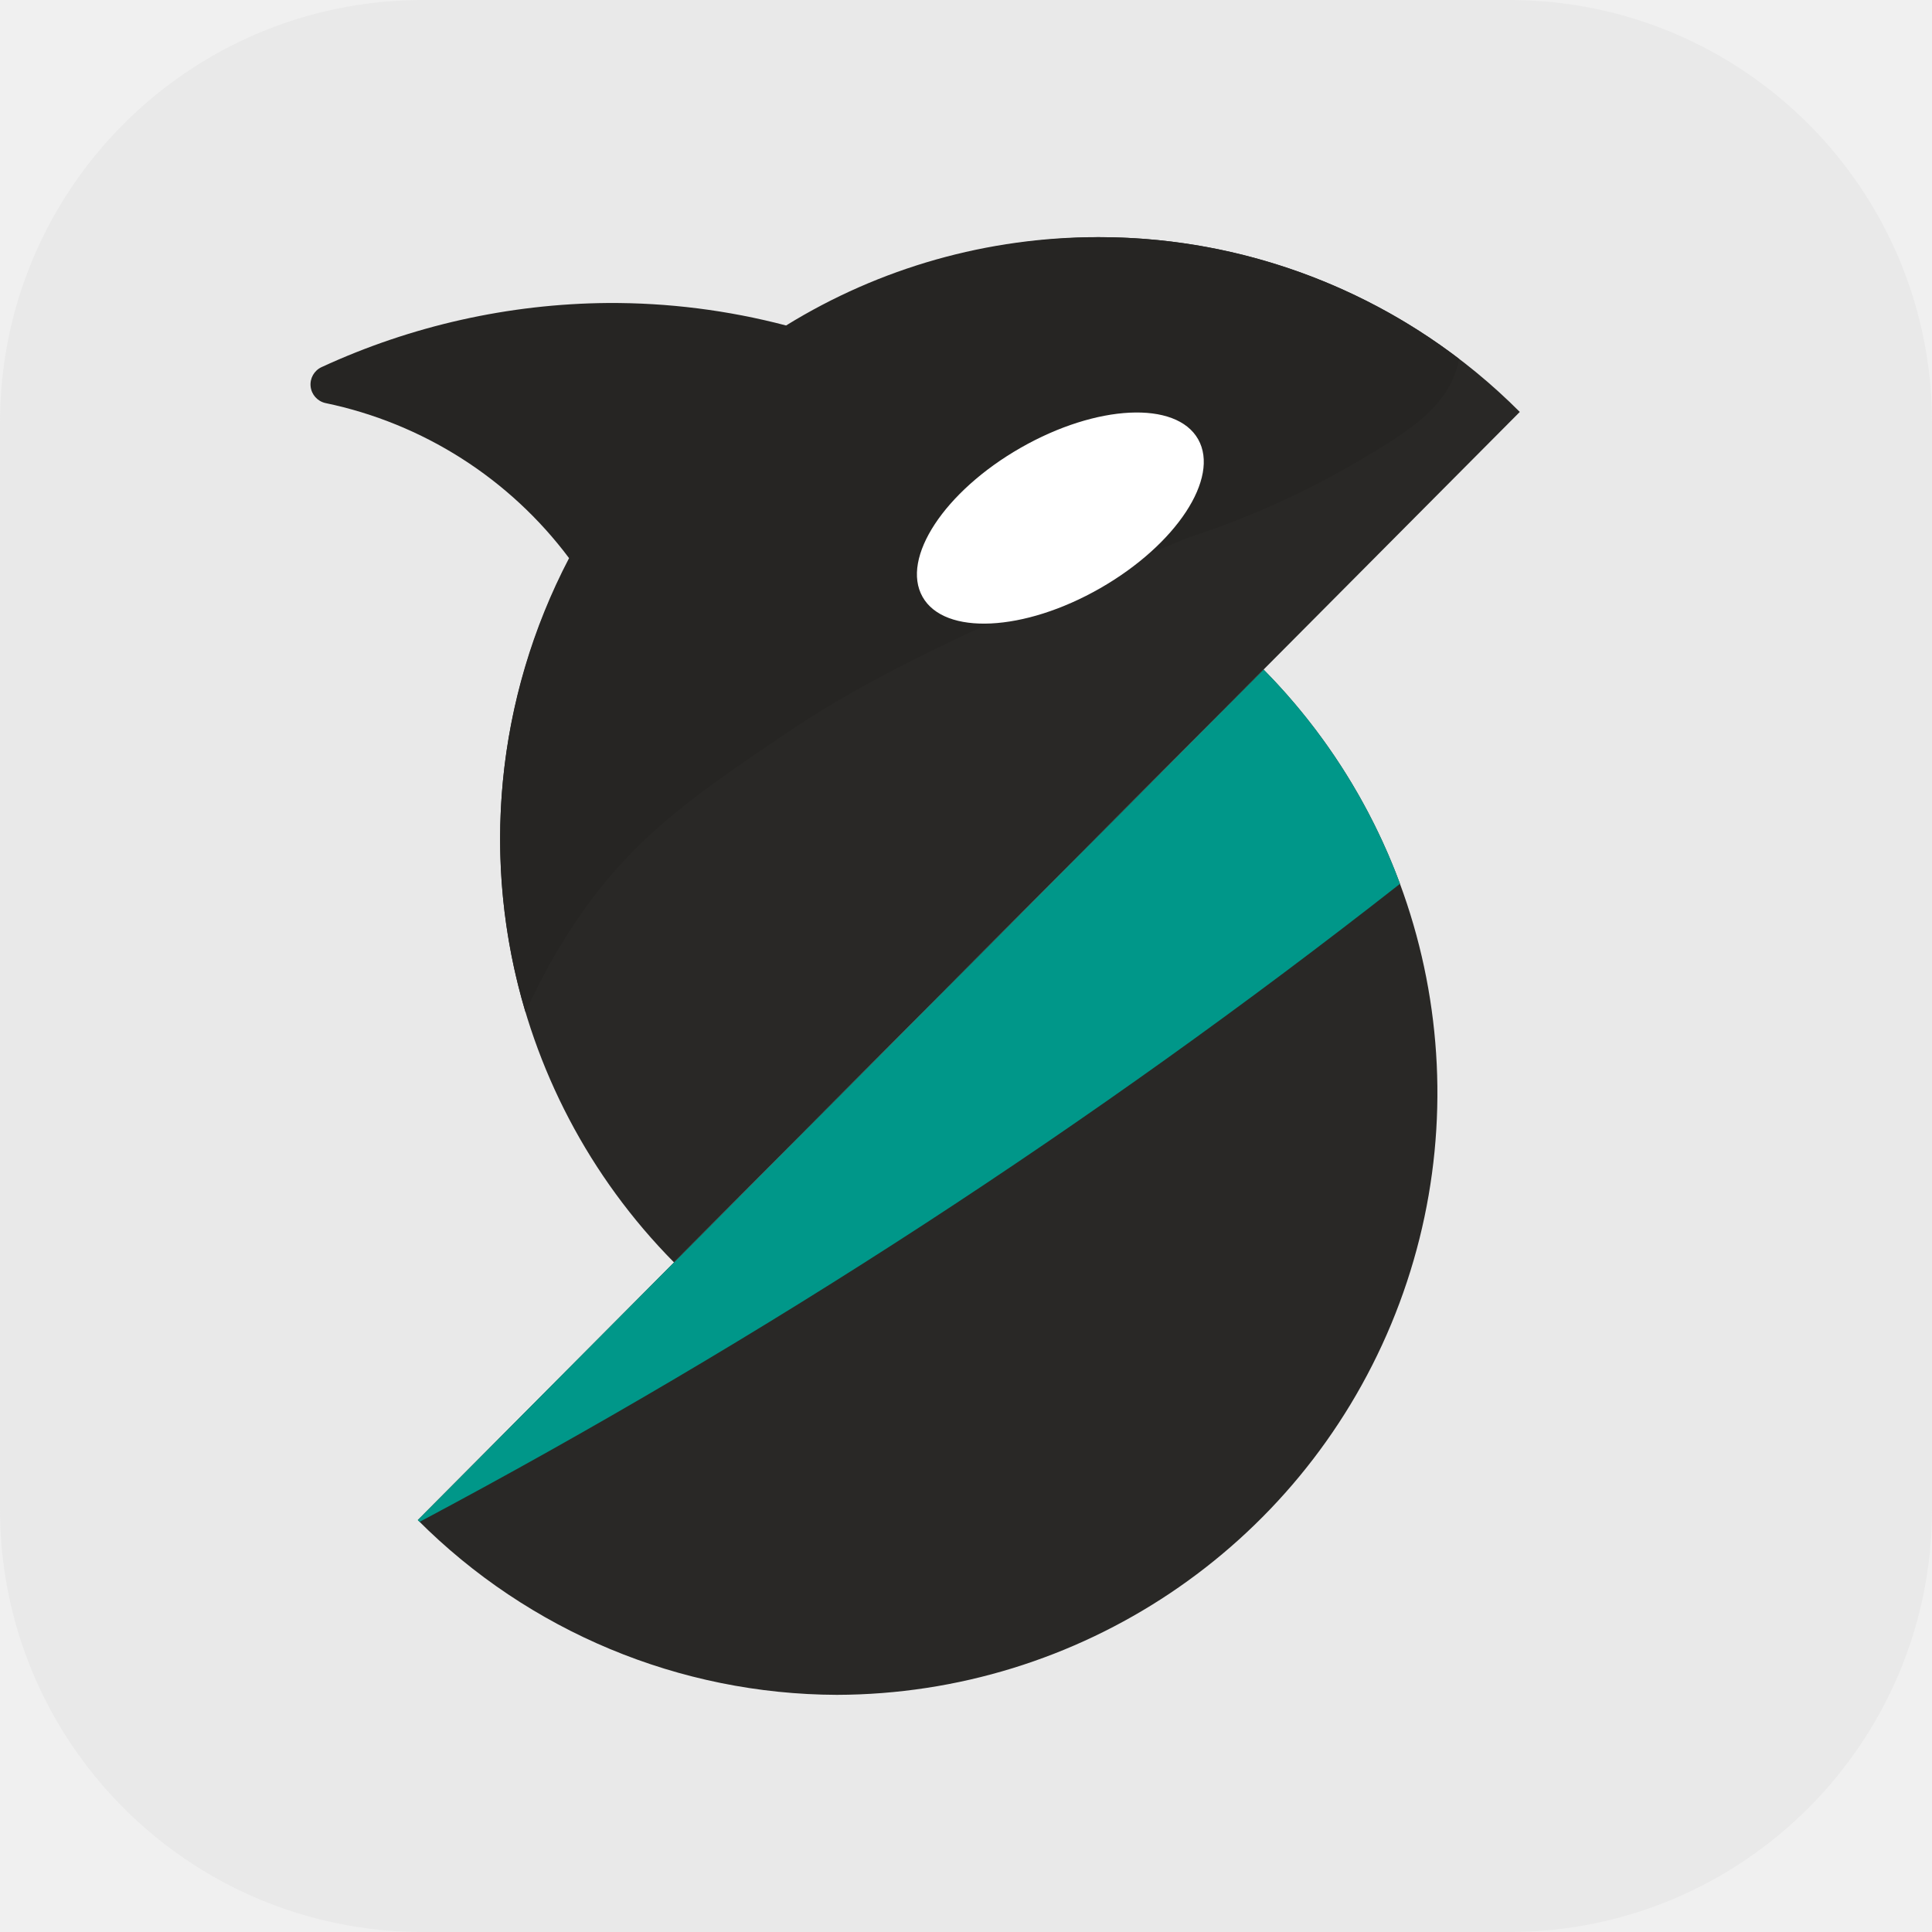
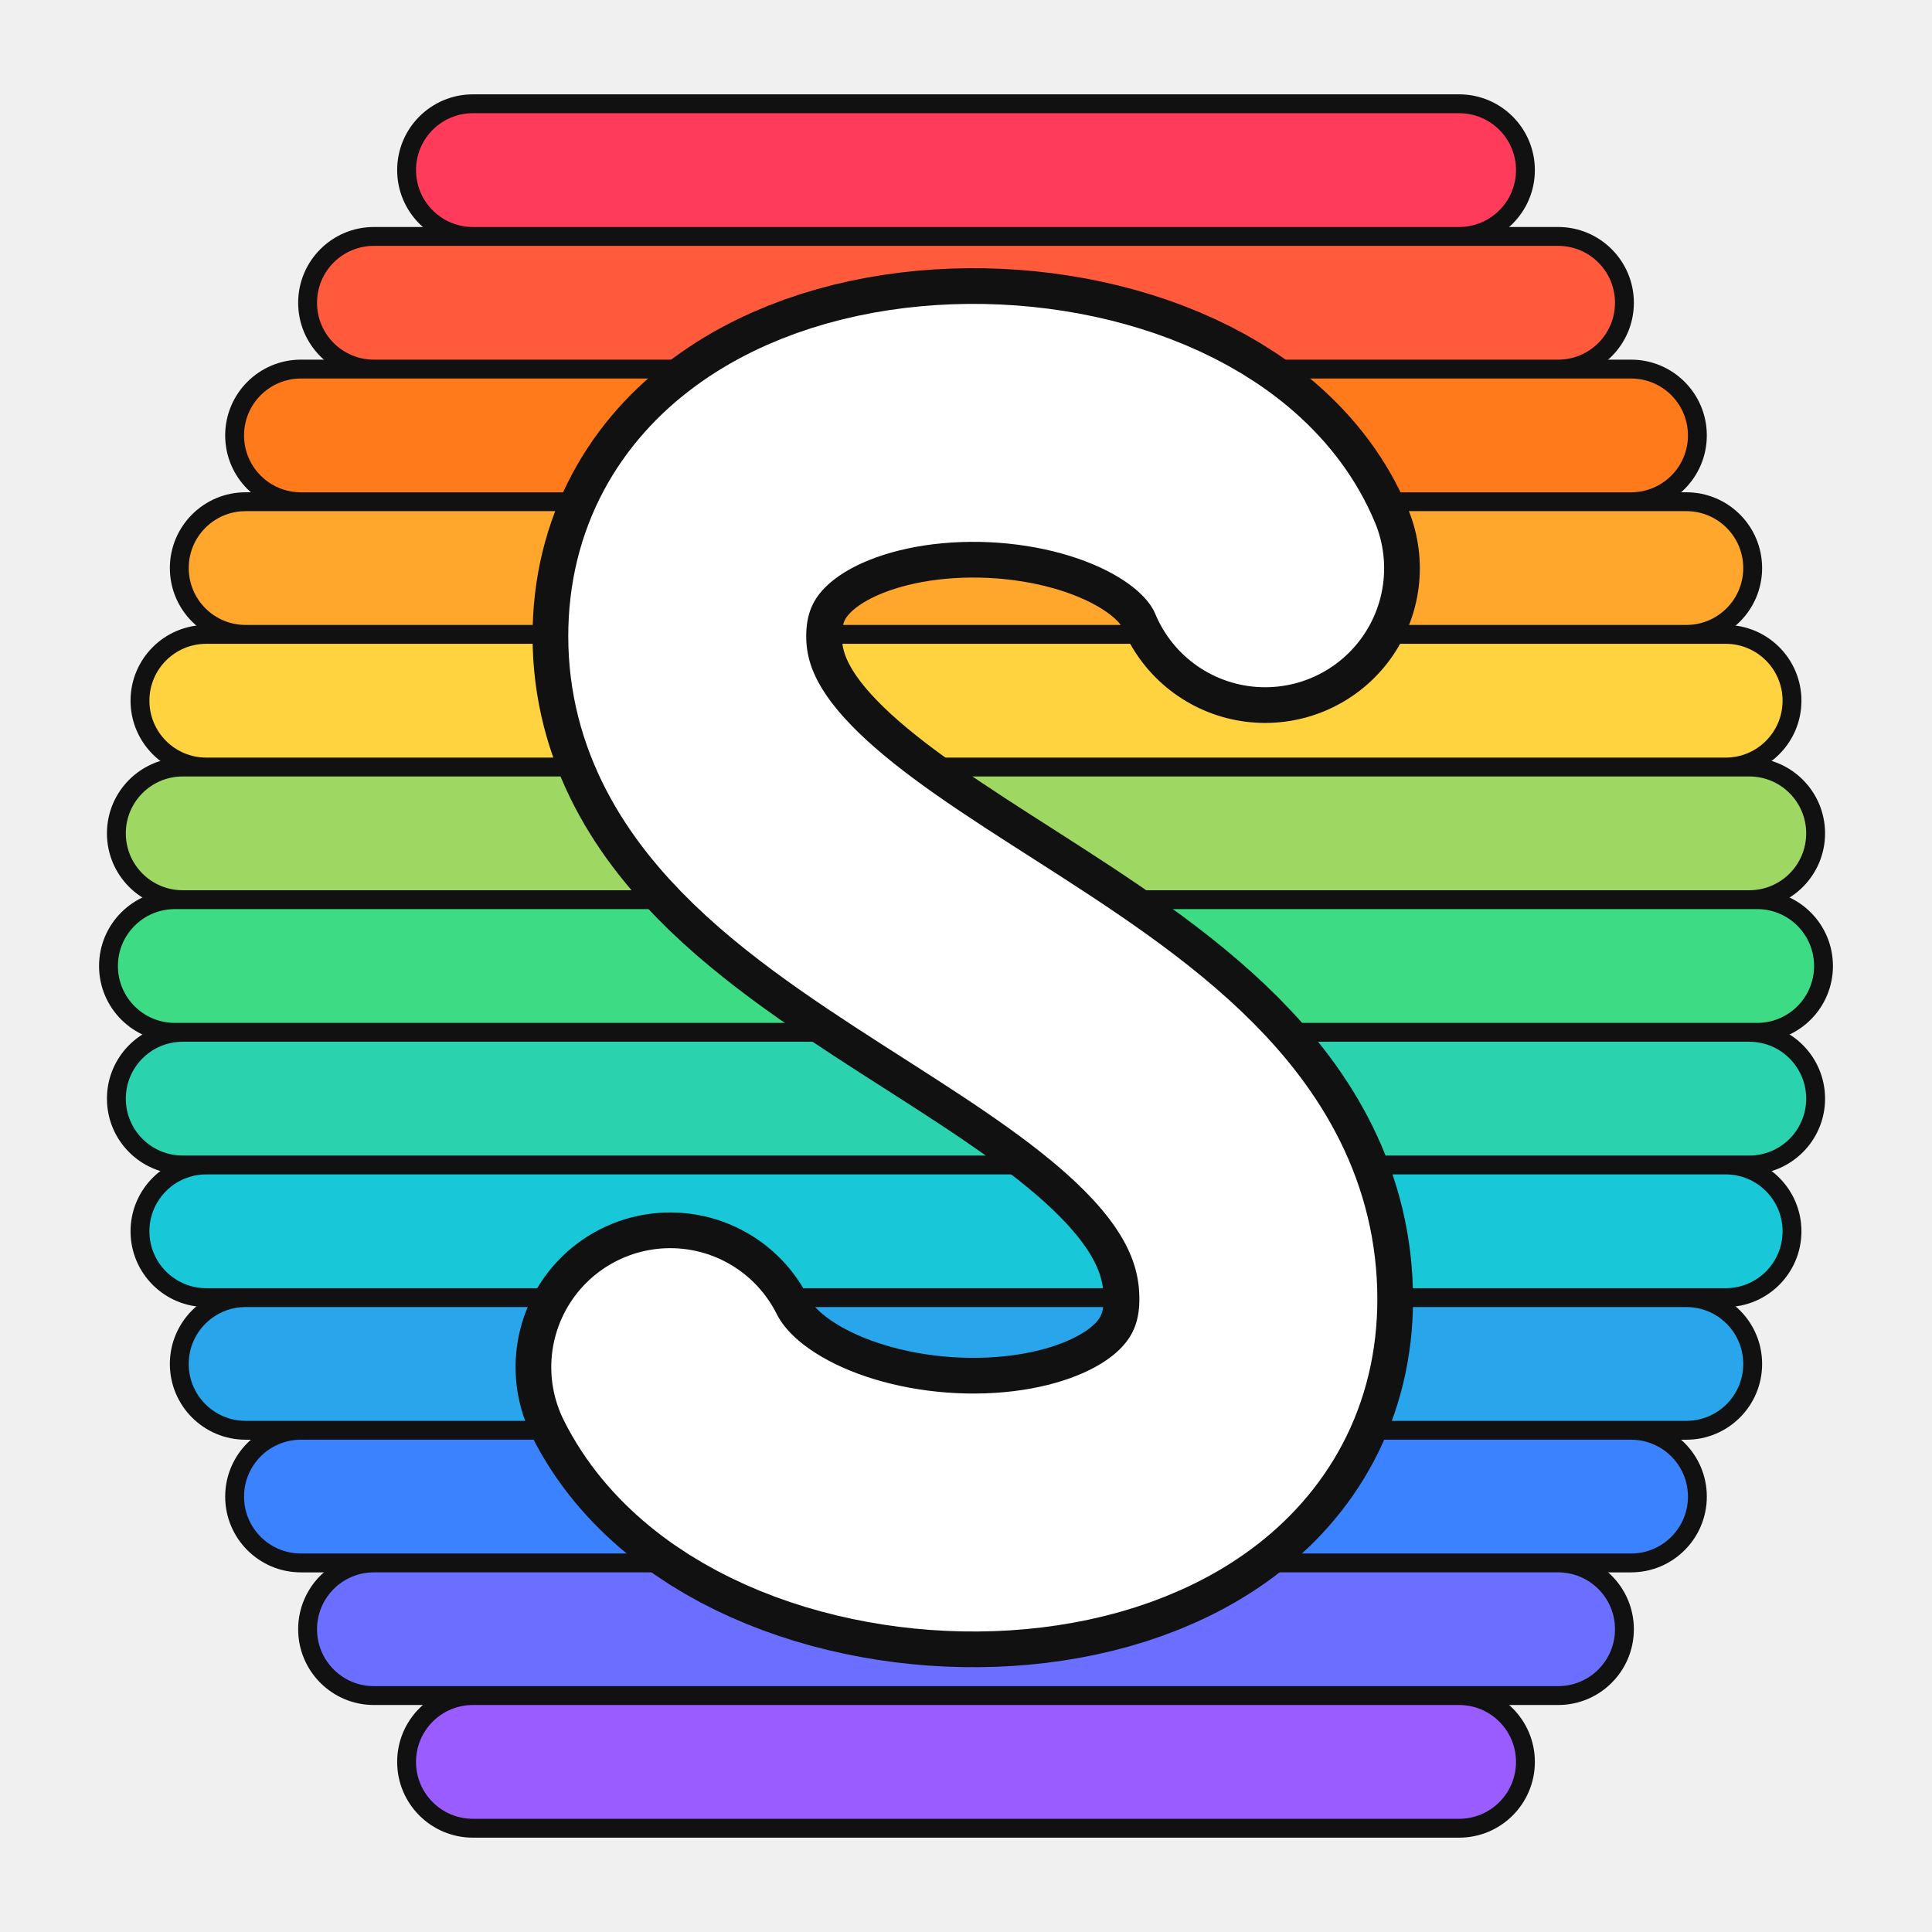
- <svg xmlns="http://www.w3.org/2000/svg" width="64" height="64" viewBox="0 0 64 64">
-   <rect width="64" height="64" rx="14" style="fill:#e9e9e9" />
-   <path d="M13.84,50.354a19.7,19.7,0,0,0,13.883,5.79A19.944,19.944,0,0,0,41.858,22.182Z" style="fill:#292826" />
-   <path d="M41.858,22.181,13.84,50.354l.061.059A220.548,220.548,0,0,0,46.378,29.277a19.964,19.964,0,0,0-4.52-7.1" style="fill:#009789" />
-   <path d="M36.381,7.856A19.943,19.943,0,0,0,22.327,41.818L50.345,13.646a19.693,19.693,0,0,0-13.964-5.79" style="fill:#292826" />
-   <path d="M36.381,7.856A19.636,19.636,0,0,0,26.04,10.782a22.742,22.742,0,0,0-5.91-.745,23.084,23.084,0,0,0-9.477,2.124.632.632,0,0,0,.129,1.191,13.52,13.52,0,0,1,8.069,5.137A20.06,20.06,0,0,0,17.41,33.534a19.873,19.873,0,0,1,2-3.488c1.819-2.5,3.743-3.8,6.585-5.723,2.093-1.416,5-3.077,13.359-6.512a28.421,28.421,0,0,0,6.12-2.821c1.4-.831,2.461-1.615,2.8-2.842.024-.086.045-.172.065-.256A19.655,19.655,0,0,0,36.381,7.856" style="fill:#262523" />
-   <path d="M39.69,14.551c.727,1.285-.728,3.495-3.249,4.937s-5.154,1.569-5.88.284.727-3.495,3.248-4.937,5.154-1.569,5.881-.284" style="fill:#fff" />
+ <svg xmlns="http://www.w3.org/2000/svg" width="64" height="64" viewBox="0 0 1024 1024">
+   <rect x="215.50" y="55.00" width="593.01" height="70.31" rx="35.15" fill="#111111" stroke="#111111" stroke-width="10" stroke-linejoin="round" />
+   <rect x="163.03" y="125.31" width="697.95" height="70.31" rx="35.15" fill="#111111" stroke="#111111" stroke-width="10" stroke-linejoin="round" />
+   <rect x="124.35" y="195.62" width="775.30" height="70.31" rx="35.15" fill="#111111" stroke="#111111" stroke-width="10" stroke-linejoin="round" />
+   <rect x="95.03" y="265.92" width="833.93" height="70.31" rx="35.15" fill="#111111" stroke="#111111" stroke-width="10" stroke-linejoin="round" />
+   <rect x="74.19" y="336.23" width="875.61" height="70.31" rx="35.15" fill="#111111" stroke="#111111" stroke-width="10" stroke-linejoin="round" />
+   <rect x="61.68" y="406.54" width="900.64" height="70.31" rx="35.15" fill="#111111" stroke="#111111" stroke-width="10" stroke-linejoin="round" />
+   <rect x="57.50" y="476.85" width="909.00" height="70.31" rx="35.15" fill="#111111" stroke="#111111" stroke-width="10" stroke-linejoin="round" />
+   <rect x="61.68" y="547.15" width="900.64" height="70.31" rx="35.15" fill="#111111" stroke="#111111" stroke-width="10" stroke-linejoin="round" />
+   <rect x="74.19" y="617.46" width="875.61" height="70.31" rx="35.15" fill="#111111" stroke="#111111" stroke-width="10" stroke-linejoin="round" />
+   <rect x="95.03" y="687.77" width="833.93" height="70.31" rx="35.15" fill="#111111" stroke="#111111" stroke-width="10" stroke-linejoin="round" />
+   <rect x="124.35" y="758.08" width="775.30" height="70.31" rx="35.15" fill="#111111" stroke="#111111" stroke-width="10" stroke-linejoin="round" />
+   <rect x="163.03" y="828.38" width="697.95" height="70.31" rx="35.15" fill="#111111" stroke="#111111" stroke-width="10" stroke-linejoin="round" />
+   <rect x="215.50" y="898.69" width="593.01" height="70.31" rx="35.15" fill="#111111" stroke="#111111" stroke-width="10" stroke-linejoin="round" />
+   <rect x="220.50" y="60.00" width="583.01" height="60.31" rx="30.15" fill="#ff3b5c" />
+   <rect x="168.03" y="130.31" width="687.95" height="60.31" rx="30.15" fill="#ff5a3b" />
+   <rect x="129.35" y="200.62" width="765.30" height="60.31" rx="30.15" fill="#ff7a1a" />
+   <rect x="100.03" y="270.92" width="823.93" height="60.31" rx="30.15" fill="#ffa62c" />
+   <rect x="79.19" y="341.23" width="865.61" height="60.31" rx="30.15" fill="#ffd23f" />
+   <rect x="66.68" y="411.54" width="890.64" height="60.31" rx="30.15" fill="#9ed761" />
+   <rect x="62.50" y="481.85" width="899.00" height="60.31" rx="30.15" fill="#3ddc84" />
+   <rect x="66.68" y="552.15" width="890.64" height="60.31" rx="30.15" fill="#2ad2ae" />
+   <rect x="79.19" y="622.46" width="865.61" height="60.31" rx="30.15" fill="#18c8d8" />
+   <rect x="100.03" y="692.77" width="823.93" height="60.31" rx="30.15" fill="#29a5eb" />
+   <rect x="129.35" y="763.08" width="765.30" height="60.31" rx="30.15" fill="#3b82ff" />
+   <rect x="168.03" y="833.38" width="687.95" height="60.31" rx="30.15" fill="#6b6fff" />
+   <rect x="220.50" y="903.69" width="583.01" height="60.31" rx="30.15" fill="#9b5cff" />
+   <g transform="translate(512 512) scale(1.8018) translate(-512 -512)">
+     <path d="M600 395 C575 335 430 335 430 415 C430 500 598 520 598 610 C598 690 455 690 425 630" fill="none" stroke="#111111" stroke-width="91.00" stroke-linecap="round" stroke-linejoin="round" />
+     <path d="M600 395 C575 335 430 335 430 415 C430 500 598 520 598 610 C598 690 455 690 425 630" fill="none" stroke="#ffffff" stroke-width="70" stroke-linecap="round" stroke-linejoin="round" />
+   </g>
</svg>
